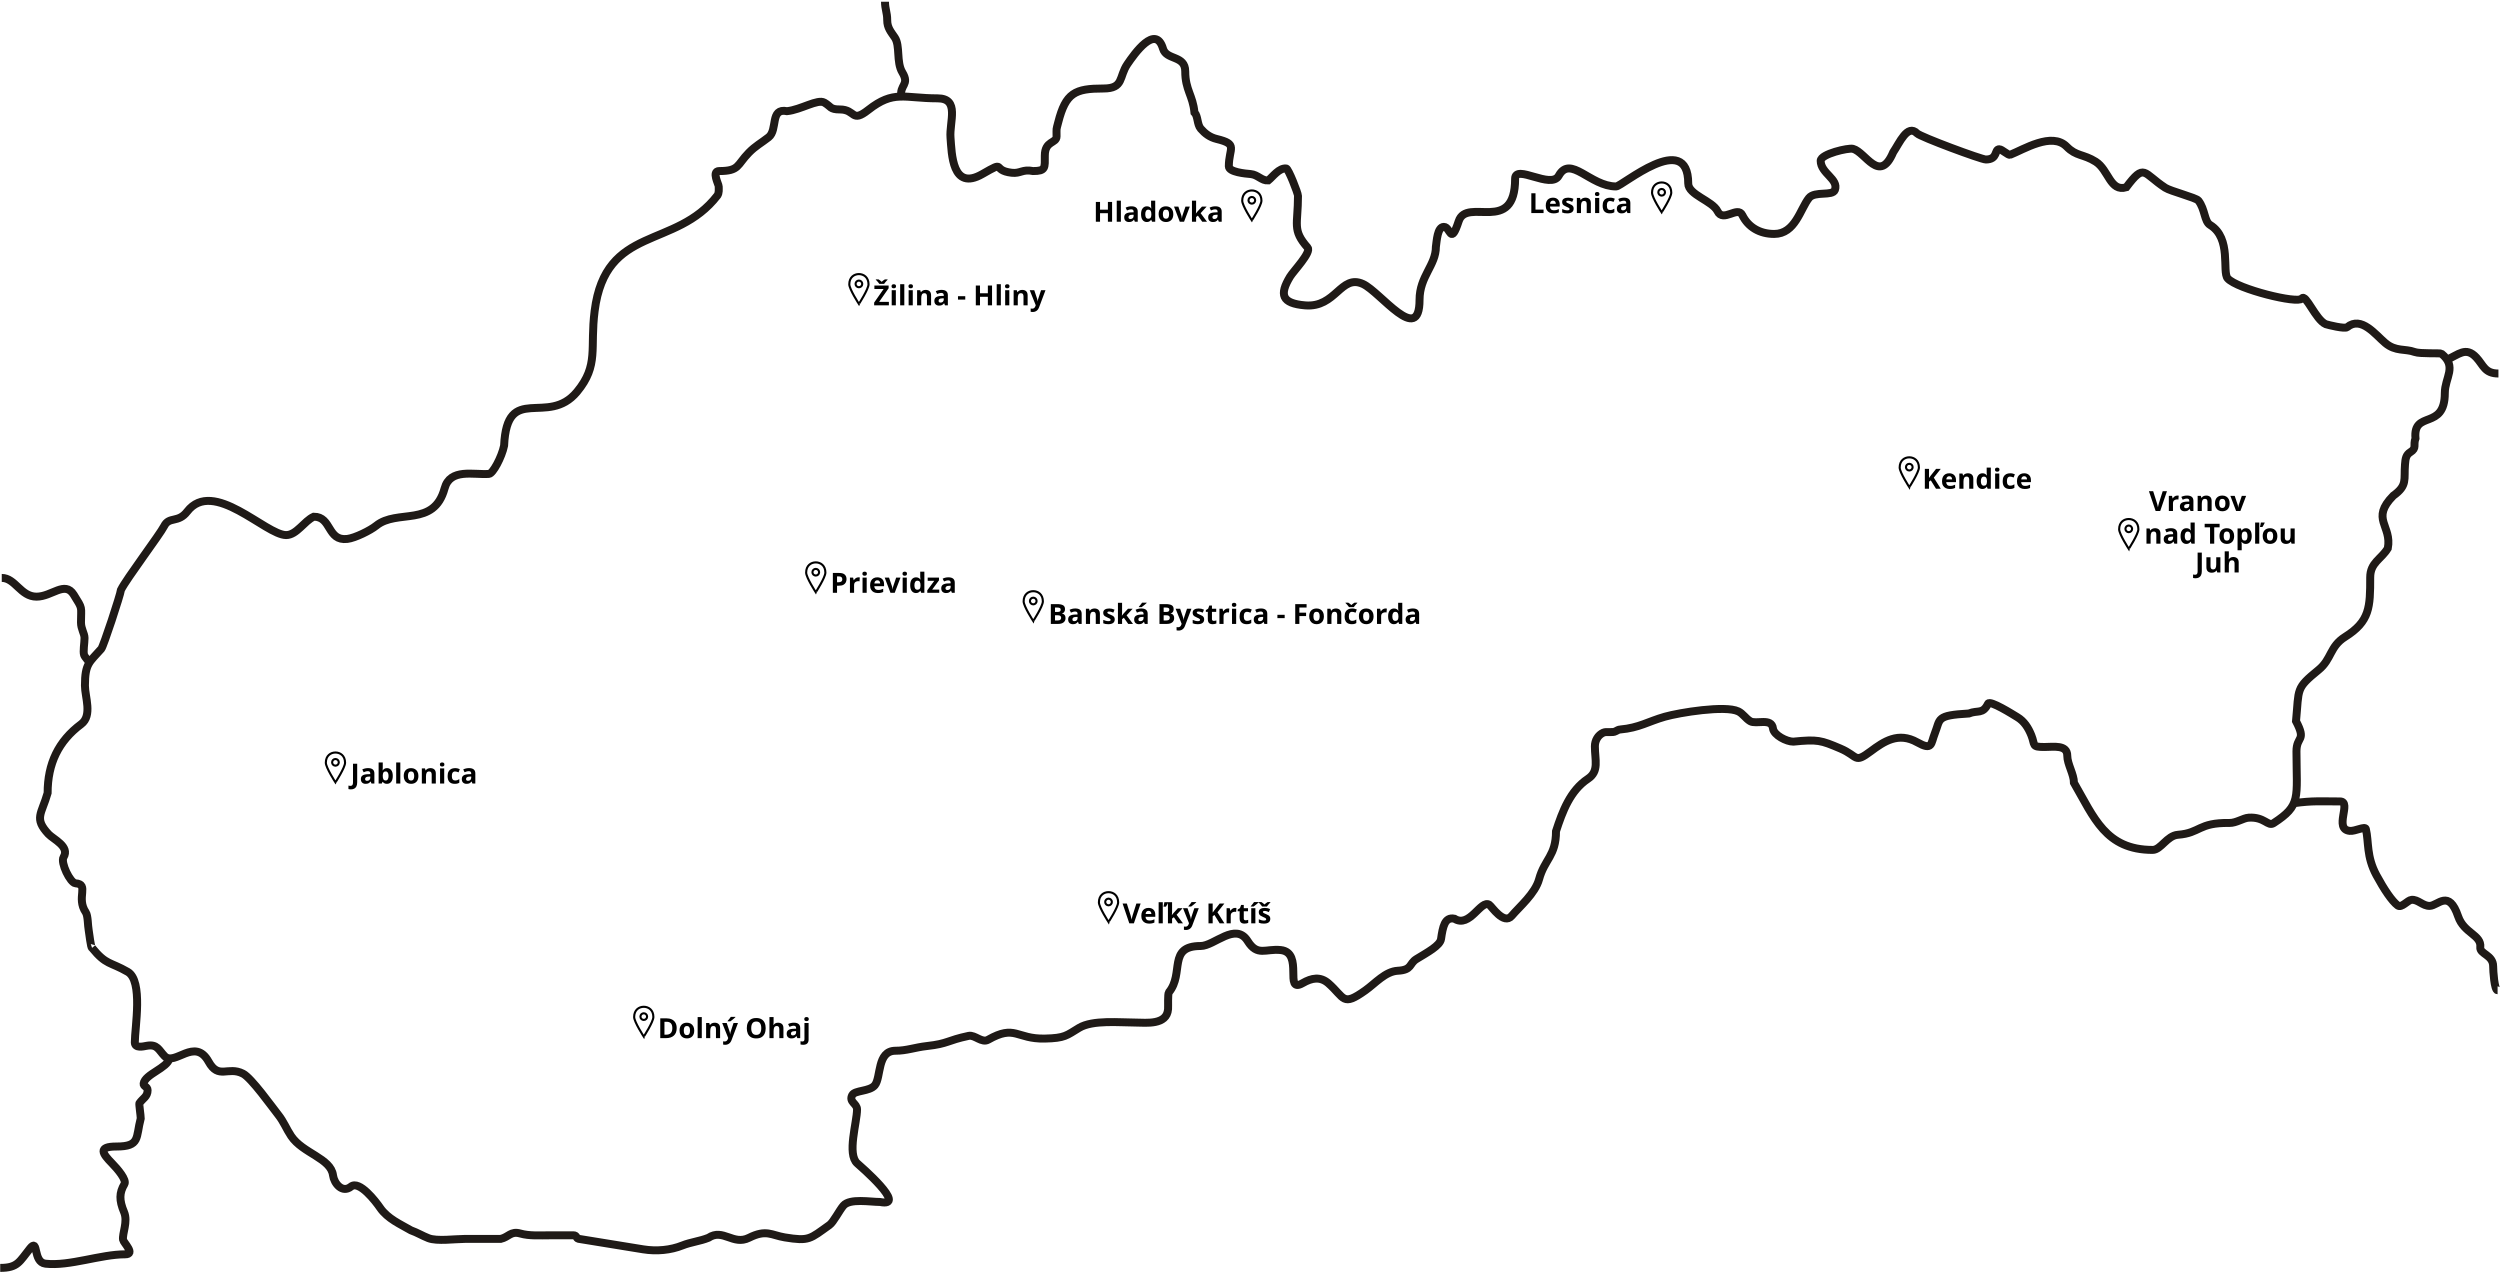
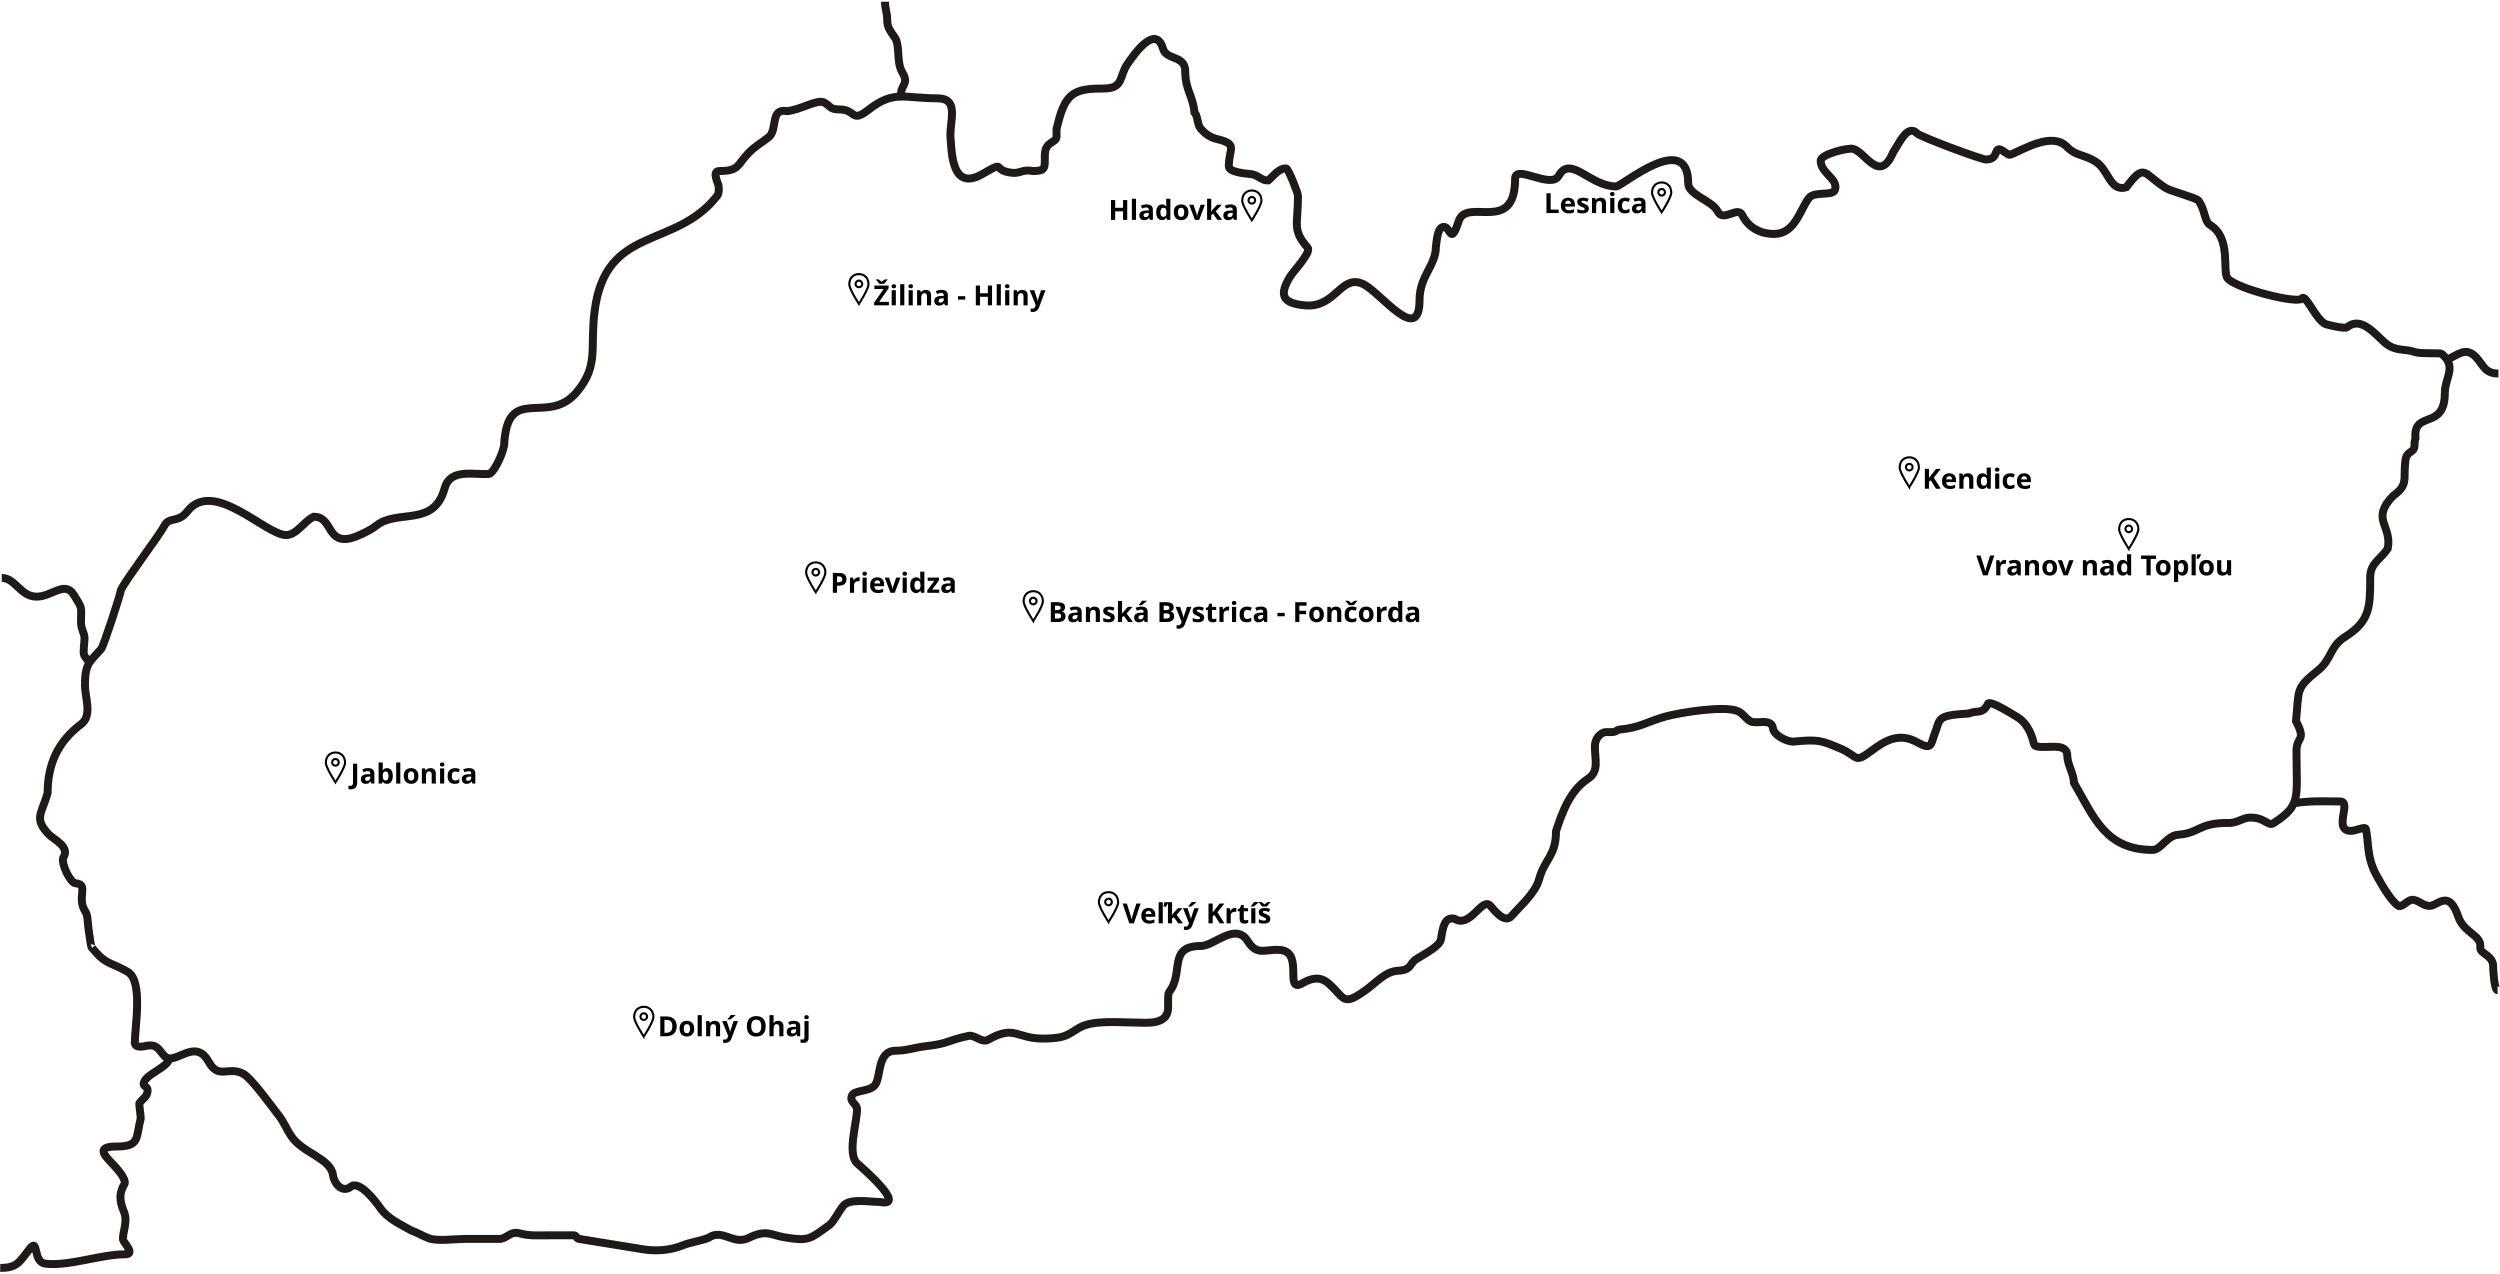
<svg xmlns="http://www.w3.org/2000/svg" xml:space="preserve" width="2642px" height="1346px" style="shape-rendering:geometricPrecision; text-rendering:geometricPrecision; image-rendering:optimizeQuality; fill-rule:evenodd; clip-rule:evenodd" viewBox="0 0 2642 1346" version="1.1" id="svg32">
  <defs id="defs12">
    <style type="text/css" id="style10">
    .str1 {stroke:#1F1A17;stroke-width:4.166}
    .str0 {stroke:#1F1A17;stroke-width:8.334}
    .fil0 {fill:none}
    .fil1 {fill:#1F1A17}
    .fnt0 {font-weight:normal;font-size:33.337;font-family:'Arial'}
   </style>
  </defs>
  <g id="layer4" style="display:inline">
    <path style="clip-rule:evenodd;fill:none;fill-rule:evenodd;stroke:#1f1a17;stroke-width:8.419;image-rendering:optimizeQuality;shape-rendering:geometricPrecision;text-rendering:geometricPrecision" id="path15" d="m 97.291,1001.703 c -1.271,0.432 -2.997,-15.829 -3.544,-18.534 -0.964,-4.763 -0.712,-15.452 -3.101,-18.986 -10.589,-15.663 4.15,-29.611 -10.871,-30.708 -5.537,-0.404 -16.067,-21.954 -12.606,-27.607 6.882,-11.239 -10.853,-18.934 -15.947,-24.411 -15.608,-16.777 -7.241,-21.051 -0.886,-43.397 0,-31.056 11.403,-54.871 35.438,-72.781 12.122,-9.034 3.987,-28.861 3.987,-40.685 0,-23.589 4.778,-24.657 17.276,-38.877 2.292,-2.606 20.128,-56.918 20.82,-62.384 5.726,-11.587 41.167,-58.537 45.626,-67.356 5.345,-10.572 14.779,-2.899 24.363,-15.37 27.459,-35.728 82.911,24.863 104.541,24.863 11.129,0 19.134,-14.891 29.236,-19.438 19.051,0 13.987,26.019 35.438,23.507 8.165,-0.956 24.346,-8.981 30.565,-14.014 22.152,-17.927 60.934,2.081 72.204,-39.329 5.902,-21.688 30.709,-14.102 46.955,-15.37 4.077,-0.318 13.379,-17.507 15.947,-29.836 3.091,-67.319 45.98,-19.3 77.077,-56.959 23.287,-28.2 13.543,-45.681 18.605,-85.439 11.667,-91.654 85.421,-64.427 129.79,-122.055 1.81,-2.892 1.329,-6.076 1.329,-9.493 0,-2.268 -7.727,-16.274 0.443,-16.274 21.541,0 18.589,-6.313 31.451,-19.438 7.011,-7.155 13.202,-10.295 20.82,-16.274 9.966,-7.824 1.141,-31.199 19.491,-27.575 14.726,-1.502 32.281,-13.16 39.424,-9.041 7.248,4.178 5.651,7.233 16.39,7.233 16.977,0 11.899,14.758 30.122,0.452 26.921,-21.132 37.785,-12.206 73.09,-12.206 23.858,0 12.371,24.838 13.732,41.589 1.342,16.524 1.52,56.957 33.666,38.425 26.372,-15.205 9.074,-3.927 31.008,-1.356 9.347,1.095 11.178,-4.062 22.591,-1.808 13.467,0 12.403,-3.469 12.403,-16.274 0,-16.033 12.403,-12.785 12.403,-20.343 0,-9.726 -0.485,-6.091 1.772,-14.918 7.972,-31.174 17.667,-35.712 47.841,-35.712 21.666,0 16.108,-12.365 25.249,-25.767 7.45,-10.925 29.82,-42.739 37.652,-16.274 3.661,12.367 23.477,6.66 23.477,23.959 0,19.678 8.027,25.255 9.745,43.397 3.866,3.946 2.679,12.601 6.645,17.178 4.486,5.18 9.666,9.109 16.833,10.849 23.183,5.631 12.846,9.504 12.846,28.932 0,6.125 17.553,7.674 23.034,8.137 7.634,0.646 11.623,7.24 18.605,6.781 4.801,-3.885 11.453,-13.454 19.048,-12.658 2.263,0.236 12.403,26.043 12.403,28.932 0,30.671 -6.414,35.808 10.188,54.699 4.275,4.863 -15.034,24.818 -18.605,30.74 -11.389,18.889 -8.955,28.181 15.947,30.288 32.61,2.761 37.645,-33.339 61.13,-22.603 18.451,8.436 59.801,65.799 59.801,16.726 0,-24.917 17.276,-36.326 17.276,-56.055 0.919,-6.105 1.502,-20.961 8.479,-21.024 7.04,-0.063 6.888,20.578 15.626,-6.03 8.465,-25.781 59.617,14.952 59.617,-44.823 0,-15.95 37.962,11.481 46.069,-3.164 12.444,-22.479 33.236,11.301 60.687,11.301 6.105,0 76.191,-60.41 76.191,-3.164 0,12.08 25.567,18.267 31.008,29.384 5.945,12.15 21.192,-6.031 26.135,4.069 6.245,12.762 18.445,19.891 33.666,19.891 22.311,0 27.476,-26.293 36.767,-37.973 6.104,-7.675 24.999,-1.615 27.464,-8.589 4.077,-11.536 -15.061,-17.457 -15.061,-30.74 0,-7.223 29.3,-13.916 34.109,-12.658 13.436,3.515 28.078,37.647 42.525,3.616 6.597,-9.674 15.067,-30.282 25.249,-19.891 3.605,3.679 67.901,27.575 72.647,27.575 12.947,0 8.863,-10.849 14.175,-10.849 2.817,0 9.575,6.639 11.517,5.877 13.985,-5.487 44.121,-24.591 59.801,-8.589 10.114,10.321 17.494,7.615 30.565,15.822 13.849,8.698 15.193,32.201 32.337,27.123 19.704,-26.143 17.578,-14.936 41.196,0.452 5.654,3.684 32.6,10.514 34.995,13.562 7.234,9.207 6.161,21.941 12.403,25.767 23.069,14.144 12.42,49.583 18.605,56.507 10.009,11.205 74.357,27.182 78.406,21.247 3.942,-5.778 14.578,22.557 25.249,27.123 2.765,0.873 20.156,5.182 22.591,3.164 14.887,-12.33 30.118,8.209 40.31,16.726 11.127,9.298 20.837,5.75 31.008,9.493 5.819,2.141 27.159,0.845 28.35,1.808 16.893,13.671 3.544,25.104 3.544,41.589 0,39.953 -33.799,17.502 -31.008,47.918 -2.653,7.229 1.612,10.115 -5.316,14.466 -4.753,2.984 -5.251,6.844 -5.759,13.11 -1.315,16.182 2.857,22.041 -12.403,33 -24.388,24.888 -1.151,31.303 -5.759,55.603 -6.95,11.528 -18.605,14.994 -18.605,30.74 0,31.649 -0.355,46.369 -26.578,62.836 -16.308,10.242 -14.078,23.519 -27.907,34.808 -24.504,20.006 -20.613,19.337 -23.92,54.247 11.374,21.767 0.424,15.247 0.471,32.074 0.142,49.754 5.072,56.684 -24.18,75.702 -6.011,3.908 -9.428,-6.842 -26.28,-5.772 -5.945,0.377 -13.045,5.69 -20.443,5.585 -33.066,-0.471 -30.479,10.664 -54.354,12.491 -11.605,0.888 -18.044,15.988 -26.709,15.988 -49.75,0 -61.978,-34.32 -83.17,-70.898 0,-8.972 -7.069,-19.799 -7.069,-28.629 0,-11.914 -14.525,-9.242 -24.078,-9.242 -13.966,0 -9.651,-1.785 -13.916,-12.398 -3.276,-8.153 -7.69,-14.881 -14.8,-19.161 -4.75,-2.858 -28.961,-18.211 -30.925,-14.202 -5.627,11.488 -10.603,6.53 -20.322,10.37 -35.099,2.054 -29.745,5.455 -36.006,21.19 -4.255,10.697 -2.21,18.444 -18.555,9.242 -19.996,-11.257 -35.313,-0.761 -49.038,9.468 -17.961,13.384 -12.872,5.305 -32.251,-2.93 -20.625,-8.765 -23.863,-9.761 -49.701,-7.214 -6.929,0 -20.508,-6.771 -21.427,-13.976 -1.485,-11.65 -17.856,-3.895 -24.078,-7.664 -4.889,-2.961 -7.699,-8.027 -12.591,-10.37 -13.841,-6.63 -62.397,1.344 -77.534,5.636 -17.757,5.033 -27.203,11.774 -47.271,13.525 -1.514,0 -3.554,1.179 -4.639,1.803 -3.577,2.064 -9.684,-0.054 -13.254,1.578 -5.496,2.515 -8.836,8.218 -8.836,14.427 0,14.467 4.693,26.319 -7.29,34.265 -18.85,12.497 -26.96,34.523 -33.797,55.455 0,26.161 -12.117,29.498 -17.892,50.721 -4.114,15.116 -20.725,29.008 -28.989,38.768 -8.266,9.763 -20.993,-9.955 -23.584,-11.717 -8.896,-6.05 -20.569,24.992 -36.889,14.653 -10.308,-2.173 -12.299,8.79 -14.137,21.415 -1.034,7.099 -14.398,14.113 -25.937,21.194 -8.1,4.97 -4.349,11.573 -19.788,12.395 -13.089,0.697 -23.703,13.253 -34.239,20.739 -24.676,17.533 -21.37,8.064 -39.319,-7.664 -8.434,-7.105 -17.225,-5.608 -26.949,0 -20.373,11.748 1.664,-32.32 -23.194,-34.941 -16.031,-1.689 -24.577,7.023 -34.901,-9.468 -12.845,-20.516 -35.324,5.185 -49.701,5.185 -35.342,0 -17.074,29.014 -33.576,48.917 -1.301,1.925 -0.648,14.682 -0.884,17.809 -1.288,17.136 -23.549,14.261 -33.576,14.202 -17.462,0 -46.014,-3.119 -60.525,5.636 -13.291,8.018 -14.806,10.82 -36.227,11.271 -30.251,0.636 -30.978,-15.139 -59.817,1.213 -6.693,3.794 -13.868,-5.337 -20.465,-4.109 -23.467,4.979 -21.319,8.21 -44.302,10.787 -12.58,1.41 -21.416,4.959 -33.134,4.959 -19.739,0 -15.02,28.222 -21.869,36.519 -5.5,6.665 -21.137,5.11 -23.857,10.37 -3.811,7.374 5.08,8.835 5.08,15.104 0,13.609 -10.794,47.296 0.221,57.032 2.575,2.277 54.144,46.742 24.078,40.802 -10.28,0 -31.835,-4.003 -38.657,3.832 -4.352,4.998 -10.494,17.454 -14.8,20.514 -20.745,14.739 -21.148,17.358 -47.271,13.075 -14.047,-2.304 -19.342,-8.789 -37.773,0.451 -16.722,8.382 -27.455,-10.295 -42.853,0 -9.047,3.636 -18.628,4.506 -27.612,8.115 -12.211,4.906 -27.123,6.364 -41.307,4.058 l -68.416,-11.127 c -2.54,-0.64 -1.754,-3.7 -5.163,-3.7 h -7.8 -17.028 c -10.702,0 -21.854,0.843 -31.529,-1.906 -10.088,-2.865 -12.172,3.766 -20.653,5.718 h -37.901 c -10.381,0 -29.477,2.747 -38.45,-0.785 -6.747,-2.657 -11.717,-5.83 -18.475,-8.264 -10.879,-6.349 -24.708,-12.177 -32.692,-23.895 -4.455,-6.539 -21.956,-29.35 -30.704,-22.317 -9.258,7.44 -17.937,-3.612 -18.997,-11.947 -2.302,-18.108 -31.958,-23.183 -44.231,-41.459 -5.008,-7.458 -7.703,-15.022 -13.732,-22.603 -6.511,-8.185 -28.244,-38.827 -37.209,-43.397 -15.967,-8.137 -25.659,6.599 -36.324,-12.658 -14.614,-26.387 -35.666,5.192 -46.512,-5.877 -6.264,-6.393 -7.509,-12.99 -19.048,-10.849 -3.365,0.625 -12.403,2.893 -12.403,-3.616 0,-15.72 9.017,-65.05 -7.53,-74.589 -18.874,-10.882 -22.561,-6.834 -37.652,-25.315 m 81.845,116.796 c -2.181,10.227 -26.05,16.731 -27.36,26.662 -0.396,2.997 4.21,3.083 4.21,6.922 0,7.03 -4.999,8.472 -8.654,13.844 -0.51,0.749 1.403,13.186 1.403,15.992 -5.357,20.31 -0.339,29.72 -25.703,29.72 -20.068,0 -14.692,7.509 -4.692,17.715 6.005,6.129 15.771,17.573 13.121,22.019 -5.436,9.121 -5.638,17.054 -0.353,29.574 4.3,10.184 -2.088,22.619 -1.044,29.286 0.468,2.991 13.44,15.314 2.345,15.314 -26.296,0 -58.909,12.768 -84.373,9.912 -13.577,-1.524 -7.131,-27.48 -16.139,-16.309 -11.444,14.195 -13.015,20.755 -31.681,20.755 M 94.242,700.727 c 0.417,-1.495 -4.517,-5.938 -5.381,-8.593 -1.204,-3.696 0.468,-12.548 0.468,-17.901 0,-4.858 -3.742,-9.426 -3.742,-16.469 0,-17.435 2.234,-13.464 -7.718,-29.358 -9.358,-14.943 -23.038,2.148 -39.293,2.148 -16.8,0 -22.47,-19.811 -36.72,-19.811 M 952.555,102.057 c -2.13,-12.583 9.112,-12.142 0.999,-25.596 -6.551,-10.867 -2.037,-28.141 -7.972,-36.85 -4.033,-5.919 -7.972,-10.3 -7.972,-18.186 0,-8.424 -2.344,-11.664 -2.344,-19.622 M 2585.966,380.011 c 12.094,-4.926 19.802,-14.249 30.988,-2.225 7.645,8.217 8.828,16.947 23.389,16.947 m -216.218,454.117 c 19.377,-2.826 29.77,-1.881 48.848,-1.881 12.822,0 -7.275,29.428 10.317,31.107 5.686,0.542 16.148,-5.299 16.943,-1.97 3.299,13.811 0.385,28.87 11.195,48.87 7.904,14.624 16.232,27.208 22.511,31.939 3.968,2.988 10.453,-5.573 14.538,-5.963 6.874,-0.658 11.849,6.563 19.2,6.401 8.907,-0.195 20.127,-18.191 30.128,11.159 6.09,17.876 24.764,19.396 23.359,32.558 -0.767,7.185 13.6,8.024 13.6,20.1 0,4.746 1.295,25.365 4.69,25.365" class="fil0 str0" />
  </g>
  <g transform="translate(1018.548,-16.04641)" id="g4627">
    <text id="text4607" y="991.822" x="167.805" style="font-style:normal;font-variant:normal;font-weight:normal;font-stretch:normal;font-size:40px;line-height:125%;font-family:Wingdings;-inkscape-font-specification:Wingdings;letter-spacing:0px;word-spacing:-1.23px;fill:#000000;fill-opacity:1;stroke:none;stroke-width:1px;stroke-linecap:butt;stroke-linejoin:miter;stroke-opacity:1" xml:space="preserve">
      <tspan style="font-style:normal;font-variant:normal;font-weight:bold;font-stretch:normal;font-size:29.333px;font-family:sans-serif;-inkscape-font-specification:'sans-serif Bold'" y="991.822" x="167.805" id="tspan4605">Veľký Krtíš</tspan>
    </text>
    <text xml:space="preserve" style="font-style:normal;font-variant:normal;font-weight:normal;font-stretch:normal;font-size:40px;line-height:125%;font-family:Wingdings;-inkscape-font-specification:Wingdings;letter-spacing:0px;word-spacing:-1.23px;fill:#000000;fill-opacity:1;stroke:none;stroke-width:1px;stroke-linecap:butt;stroke-linejoin:miter;stroke-opacity:1" x="1781.416" y="213.89" id="text4611">
      <tspan id="tspan4609" x="1781.416" y="250.486" style="font-style:normal;font-variant:normal;font-weight:bold;font-stretch:normal;font-size:29.333px;font-family:sans-serif;-inkscape-font-specification:'sans-serif Bold'" />
    </text>
    <text xml:space="preserve" style="font-style:normal;font-variant:normal;font-weight:normal;font-stretch:normal;font-size:40px;line-height:125%;font-family:Wingdings;-inkscape-font-specification:Wingdings;letter-spacing:0px;word-spacing:-1.23px;fill:#000000;fill-opacity:1;stroke:none;stroke-width:1px;stroke-linecap:butt;stroke-linejoin:miter;stroke-opacity:1" x="-141.027" y="642.488" id="text5266">
      <tspan id="tspan5264" x="-141.027" y="642.488" style="font-style:normal;font-variant:normal;font-weight:bold;font-stretch:normal;font-size:29.333px;font-family:sans-serif;-inkscape-font-specification:'sans-serif Bold'">Prievidza</tspan>
    </text>
-     <text xml:space="preserve" style="font-style:normal;font-variant:normal;font-weight:normal;font-stretch:normal;font-size:40px;line-height:125%;font-family:Wingdings;-inkscape-font-specification:Wingdings;letter-spacing:0px;word-spacing:-1.23px;fill:#000000;fill-opacity:1;stroke:none;stroke-width:1px;stroke-linecap:butt;stroke-linejoin:miter;stroke-opacity:1" x="-323.422" y="1113.155" id="text5276">
-       <tspan id="tspan5274" x="-323.422" y="1113.155" style="font-style:normal;font-variant:normal;font-weight:bold;font-stretch:normal;font-size:29.333px;font-family:sans-serif;-inkscape-font-specification:'sans-serif Bold'">Dolný Ohaj</tspan>
+     <text xml:space="preserve" style="font-style:normal;font-variant:normal;font-weight:normal;font-stretch:normal;font-size:40px;line-height:125%;font-family:Wingdings;-inkscape-font-specification:Wingdings;letter-spacing:0px;word-spacing:-1.23px;fill:#000000;fill-opacity:1;stroke:none;stroke-width:1px;stroke-linecap:butt;stroke-linejoin:miter;stroke-opacity:1" x="-323.422" y="1111.155" id="text5276">
+       <tspan id="tspan5274" x="-323.422" y="1111.155" style="font-style:normal;font-variant:normal;font-weight:bold;font-stretch:normal;font-size:29.333px;font-family:sans-serif;-inkscape-font-specification:'sans-serif Bold'">Dolný Ohaj</tspan>
    </text>
    <text id="text5286" y="844.11" x="-648.132" style="font-style:normal;font-variant:normal;font-weight:normal;font-stretch:normal;font-size:40px;line-height:125%;font-family:Wingdings;-inkscape-font-specification:Wingdings;letter-spacing:0px;word-spacing:-1.23px;fill:#000000;fill-opacity:1;stroke:none;stroke-width:1px;stroke-linecap:butt;stroke-linejoin:miter;stroke-opacity:1" xml:space="preserve">
      <tspan style="font-style:normal;font-variant:normal;font-weight:bold;font-stretch:normal;font-size:29.333px;font-family:sans-serif;-inkscape-font-specification:'sans-serif Bold'" y="844.11" x="-648.132" id="tspan5284">Jablonica</tspan>
    </text>
    <text xml:space="preserve" style="font-style:normal;font-variant:normal;font-weight:normal;font-stretch:normal;font-size:40px;line-height:125%;font-family:Wingdings;-inkscape-font-specification:Wingdings;letter-spacing:0px;word-spacing:-1.23px;fill:#000000;fill-opacity:1;stroke:none;stroke-width:1px;stroke-linecap:butt;stroke-linejoin:miter;stroke-opacity:1" x="-95.461" y="338.72" id="text5296">
      <tspan id="tspan5294" x="-95.461" y="338.72" style="font-style:normal;font-variant:normal;font-weight:bold;font-stretch:normal;font-size:29.333px;font-family:sans-serif;-inkscape-font-specification:'sans-serif Bold'">Žilina - Hliny</tspan>
    </text>
-     <text id="text5306" y="675.397" x="89.331" style="font-style:normal;font-variant:normal;font-weight:normal;font-stretch:normal;font-size:40px;line-height:125%;font-family:Wingdings;-inkscape-font-specification:Wingdings;letter-spacing:0px;word-spacing:-1.23px;fill:#000000;fill-opacity:1;stroke:none;stroke-width:1px;stroke-linecap:butt;stroke-linejoin:miter;stroke-opacity:1" xml:space="preserve">
-       <tspan style="font-style:normal;font-variant:normal;font-weight:bold;font-stretch:normal;font-size:29.333px;font-family:sans-serif;-inkscape-font-specification:'sans-serif Bold'" y="675.397" x="89.331" id="tspan5304">Banská Bystrica - Fončorda</tspan>
+     <text id="text5306" y="673.397" x="89.331" style="font-style:normal;font-variant:normal;font-weight:normal;font-stretch:normal;font-size:40px;line-height:125%;font-family:Wingdings;-inkscape-font-specification:Wingdings;letter-spacing:0px;word-spacing:-1.23px;fill:#000000;fill-opacity:1;stroke:none;stroke-width:1px;stroke-linecap:butt;stroke-linejoin:miter;stroke-opacity:1" xml:space="preserve">
+       <tspan style="font-style:normal;font-variant:normal;font-weight:bold;font-stretch:normal;font-size:29.333px;font-family:sans-serif;-inkscape-font-specification:'sans-serif Bold'" y="673.397" x="89.331" id="tspan5304">Banská Bystrica - Fončorda</tspan>
    </text>
-     <text xml:space="preserve" style="font-style:normal;font-variant:normal;font-weight:normal;font-stretch:normal;font-size:40px;line-height:125%;font-family:Wingdings;-inkscape-font-specification:Wingdings;letter-spacing:0px;word-spacing:-1.23px;fill:#000000;fill-opacity:1;stroke:none;stroke-width:1px;stroke-linecap:butt;stroke-linejoin:miter;stroke-opacity:1" x="136.906" y="250.387" id="text5316">
-       <tspan id="tspan5314" x="136.906" y="250.387" style="font-style:normal;font-variant:normal;font-weight:bold;font-stretch:normal;font-size:29.333px;font-family:sans-serif;-inkscape-font-specification:'sans-serif Bold'">Hladovka</tspan>
+     <text xml:space="preserve" style="font-style:normal;font-variant:normal;font-weight:normal;font-stretch:normal;font-size:40px;line-height:125%;font-family:Wingdings;-inkscape-font-specification:Wingdings;letter-spacing:0px;word-spacing:-1.23px;fill:#000000;fill-opacity:1;stroke:none;stroke-width:1px;stroke-linecap:butt;stroke-linejoin:miter;stroke-opacity:1" x="152.906" y="248.387" id="text5316">
+       <tspan id="tspan5314" x="152.906" y="248.387" style="font-style:normal;font-variant:normal;font-weight:bold;font-stretch:normal;font-size:29.333px;font-family:sans-serif;-inkscape-font-specification:'sans-serif Bold'">Hladovka</tspan>
    </text>
    <text id="text5326" y="532.515" x="1012.986" style="font-style:normal;font-variant:normal;font-weight:normal;font-stretch:normal;font-size:40px;line-height:125%;font-family:Wingdings;-inkscape-font-specification:Wingdings;letter-spacing:0px;word-spacing:-1.23px;fill:#000000;fill-opacity:1;stroke:none;stroke-width:1px;stroke-linecap:butt;stroke-linejoin:miter;stroke-opacity:1" xml:space="preserve">
      <tspan style="font-style:normal;font-variant:normal;font-weight:bold;font-stretch:normal;font-size:29.333px;font-family:sans-serif;-inkscape-font-specification:'sans-serif Bold'" y="532.515" x="1012.986" id="tspan5324">Kendice</tspan>
    </text>
-     <text xml:space="preserve" style="font-style:normal;font-variant:normal;font-weight:normal;font-stretch:normal;font-size:40px;line-height:125%;font-family:Wingdings;-inkscape-font-specification:Wingdings;text-align:center;letter-spacing:0px;word-spacing:-1.23px;text-anchor:middle;fill:#000000;fill-opacity:1;stroke:none;stroke-width:1px;stroke-linecap:butt;stroke-linejoin:miter;stroke-opacity:1" x="1329.805" y="556.061" id="text5336">
-       <tspan x="1329.805" y="556.061" style="font-style:normal;font-variant:normal;font-weight:bold;font-stretch:normal;font-size:29.333px;font-family:sans-serif;-inkscape-font-specification:'sans-serif Bold';text-align:center;text-anchor:middle" id="tspan4549">Vranov</tspan>
+     <text xml:space="preserve" style="font-style:normal;font-variant:normal;font-weight:normal;font-stretch:normal;font-size:40px;line-height:125%;font-family:Wingdings;-inkscape-font-specification:Wingdings;text-align:center;letter-spacing:0px;word-spacing:-1.23px;text-anchor:middle;fill:#000000;fill-opacity:1;stroke:none;stroke-width:1px;stroke-linecap:butt;stroke-linejoin:miter;stroke-opacity:1" x="1231.805" y="624.061" id="text5336">
+       <tspan x="1231.805" y="624.061" style="font-style:normal;font-variant:normal;font-weight:bold;font-stretch:normal;font-size:29.333px;font-family:sans-serif;-inkscape-font-specification:'sans-serif Bold';text-align:center;text-anchor:middle" id="tspan4549">Vranov nad Topľou</tspan>
    </text>
-     <text id="text5346" y="241.248" x="597.11" style="font-style:normal;font-variant:normal;font-weight:normal;font-stretch:normal;font-size:40px;line-height:125%;font-family:Wingdings;-inkscape-font-specification:Wingdings;letter-spacing:0px;word-spacing:-1.23px;fill:#000000;fill-opacity:1;stroke:none;stroke-width:1px;stroke-linecap:butt;stroke-linejoin:miter;stroke-opacity:1" xml:space="preserve">
-       <tspan style="font-style:normal;font-variant:normal;font-weight:bold;font-stretch:normal;font-size:29.333px;font-family:sans-serif;-inkscape-font-specification:'sans-serif Bold'" y="241.248" x="597.11" id="tspan5344">Lesnica</tspan>
-     </text>
-     <text xml:space="preserve" style="font-style:normal;font-variant:normal;font-weight:normal;font-stretch:normal;font-size:48px;line-height:125%;font-family:Wingdings;-inkscape-font-specification:Wingdings;letter-spacing:0px;word-spacing:-1.23px;fill:#000000;fill-opacity:1;stroke:none;stroke-width:1px;stroke-linecap:butt;stroke-linejoin:miter;stroke-opacity:1" x="1247.558" y="590.568" id="text4557">
-       <tspan id="tspan4555" x="1247.558" y="590.568" style="font-style:normal;font-variant:normal;font-weight:bold;font-stretch:normal;font-size:29.333px;font-family:sans-serif;-inkscape-font-specification:'sans-serif Bold'">nad Topľou</tspan>
-     </text>
-     <text xml:space="preserve" style="font-style:normal;font-variant:normal;font-weight:normal;font-stretch:normal;font-size:48px;line-height:125%;font-family:Wingdings;-inkscape-font-specification:Wingdings;letter-spacing:0px;word-spacing:-1.23px;fill:#000000;fill-opacity:1;stroke:none;stroke-width:1px;stroke-linecap:butt;stroke-linejoin:miter;stroke-opacity:1" x="1301.257" y="620.998" id="text4561">
-       <tspan id="tspan4559" x="1301.257" y="620.998" style="font-style:normal;font-variant:normal;font-weight:bold;font-stretch:normal;font-size:29.333px;font-family:sans-serif;-inkscape-font-specification:'sans-serif Bold'">Juh</tspan>
+     <text id="text5346" y="241.248" x="613.11" style="font-style:normal;font-variant:normal;font-weight:normal;font-stretch:normal;font-size:40px;line-height:125%;font-family:Wingdings;-inkscape-font-specification:Wingdings;letter-spacing:0px;word-spacing:-1.23px;fill:#000000;fill-opacity:1;stroke:none;stroke-width:1px;stroke-linecap:butt;stroke-linejoin:miter;stroke-opacity:1" xml:space="preserve">
+       <tspan style="font-style:normal;font-variant:normal;font-weight:bold;font-stretch:normal;font-size:29.333px;font-family:sans-serif;-inkscape-font-specification:'sans-serif Bold'" y="241.248" x="613.11" id="tspan5344">Lesnica</tspan>
    </text>
    <g id="g4552-2-5-2-5" transform="matrix(0.05790356,0,0,0.05790356,-671.7698,810.8524)" style="clip-rule:evenodd;fill:none;fill-rule:evenodd;stroke:#000000;stroke-width:38.38;stroke-miterlimit:4;stroke-dasharray:none;stroke-opacity:1;image-rendering:optimizeQuality;shape-rendering:geometricPrecision;text-rendering:geometricPrecision">
      <path id="path4550-2-21-0-6" d="m 133.383,551.7 c 0,0.1 0.2,0.3 0.2,0.3 0,0 175.2,-269 175.2,-357.4 0,-130.1 -88.8,-186.7 -175.4,-186.9 -86.6,0.2 -175.4,56.8 -175.4,186.9 0,88.4 175.3,357.4 175.3,357.4 0,0 0.1,-0.3 0.1,-0.3 z M 72.683,187.2 c 0,-33.6 27.2,-60.8 60.8,-60.8 33.6,0 60.8,27.2 60.8,60.8 0,33.6 -27.3,60.8 -60.9,60.8 -33.5,0 -60.7,-27.2 -60.7,-60.8 z" style="fill:none;stroke-width:38.38;stroke-miterlimit:4;stroke-dasharray:none" />
    </g>
    <g id="g4552-2-5-2-5-8" transform="matrix(0.05790356,0,0,0.05790356,-345.9433,1079.566)" style="clip-rule:evenodd;fill:none;fill-rule:evenodd;stroke:#000000;stroke-width:38.38;stroke-miterlimit:4;stroke-dasharray:none;stroke-opacity:1;image-rendering:optimizeQuality;shape-rendering:geometricPrecision;text-rendering:geometricPrecision">
      <path id="path4550-2-21-0-6-0" d="m 133.383,551.7 c 0,0.1 0.2,0.3 0.2,0.3 0,0 175.2,-269 175.2,-357.4 0,-130.1 -88.8,-186.7 -175.4,-186.9 -86.6,0.2 -175.4,56.8 -175.4,186.9 0,88.4 175.3,357.4 175.3,357.4 0,0 0.1,-0.3 0.1,-0.3 z M 72.683,187.2 c 0,-33.6 27.2,-60.8 60.8,-60.8 33.6,0 60.8,27.2 60.8,60.8 0,33.6 -27.3,60.8 -60.9,60.8 -33.5,0 -60.7,-27.2 -60.7,-60.8 z" style="fill:none;stroke-width:38.38;stroke-miterlimit:4;stroke-dasharray:none" />
    </g>
    <g id="g4552-2-5-2-5-7" transform="matrix(0.05790356,0,0,0.05790356,145.2215,958.4281)" style="clip-rule:evenodd;fill:none;fill-rule:evenodd;stroke:#000000;stroke-width:38.38;stroke-miterlimit:4;stroke-dasharray:none;stroke-opacity:1;image-rendering:optimizeQuality;shape-rendering:geometricPrecision;text-rendering:geometricPrecision">
      <path id="path4550-2-21-0-6-5" d="m 133.383,551.7 c 0,0.1 0.2,0.3 0.2,0.3 0,0 175.2,-269 175.2,-357.4 0,-130.1 -88.8,-186.7 -175.4,-186.9 -86.6,0.2 -175.4,56.8 -175.4,186.9 0,88.4 175.3,357.4 175.3,357.4 0,0 0.1,-0.3 0.1,-0.3 z M 72.683,187.2 c 0,-33.6 27.2,-60.8 60.8,-60.8 33.6,0 60.8,27.2 60.8,60.8 0,33.6 -27.3,60.8 -60.9,60.8 -33.5,0 -60.7,-27.2 -60.7,-60.8 z" style="fill:none;stroke-width:38.38;stroke-miterlimit:4;stroke-dasharray:none" />
    </g>
    <g id="g4552-2-5-2-5-0" transform="matrix(0.05790356,0,0,0.05790356,-164.1674,609.9264)" style="clip-rule:evenodd;fill:none;fill-rule:evenodd;stroke:#000000;stroke-width:38.38;stroke-miterlimit:4;stroke-dasharray:none;stroke-opacity:1;image-rendering:optimizeQuality;shape-rendering:geometricPrecision;text-rendering:geometricPrecision">
      <path id="path4550-2-21-0-6-4" d="m 133.383,551.7 c 0,0.1 0.2,0.3 0.2,0.3 0,0 175.2,-269 175.2,-357.4 0,-130.1 -88.8,-186.7 -175.4,-186.9 -86.6,0.2 -175.4,56.8 -175.4,186.9 0,88.4 175.3,357.4 175.3,357.4 0,0 0.1,-0.3 0.1,-0.3 z M 72.683,187.2 c 0,-33.6 27.2,-60.8 60.8,-60.8 33.6,0 60.8,27.2 60.8,60.8 0,33.6 -27.3,60.8 -60.9,60.8 -33.5,0 -60.7,-27.2 -60.7,-60.8 z" style="fill:none;stroke-width:38.38;stroke-miterlimit:4;stroke-dasharray:none" />
    </g>
    <g id="g4552-2-5-2-5-5" transform="matrix(0.05790356,0,0,0.05790356,65.67115,640.364)" style="clip-rule:evenodd;fill:none;fill-rule:evenodd;stroke:#000000;stroke-width:38.38;stroke-miterlimit:4;stroke-dasharray:none;stroke-opacity:1;image-rendering:optimizeQuality;shape-rendering:geometricPrecision;text-rendering:geometricPrecision">
      <path id="path4550-2-21-0-6-3" d="m 133.383,551.7 c 0,0.1 0.2,0.3 0.2,0.3 0,0 175.2,-269 175.2,-357.4 0,-130.1 -88.8,-186.7 -175.4,-186.9 -86.6,0.2 -175.4,56.8 -175.4,186.9 0,88.4 175.3,357.4 175.3,357.4 0,0 0.1,-0.3 0.1,-0.3 z M 72.683,187.2 c 0,-33.6 27.2,-60.8 60.8,-60.8 33.6,0 60.8,27.2 60.8,60.8 0,33.6 -27.3,60.8 -60.9,60.8 -33.5,0 -60.7,-27.2 -60.7,-60.8 z" style="fill:none;stroke-width:38.38;stroke-miterlimit:4;stroke-dasharray:none" />
    </g>
    <g id="g4552-2-5-2-5-82" transform="matrix(0.05790356,0,0,0.05790356,-118.5797,305.25)" style="clip-rule:evenodd;fill:none;fill-rule:evenodd;stroke:#000000;stroke-width:38.38;stroke-miterlimit:4;stroke-dasharray:none;stroke-opacity:1;image-rendering:optimizeQuality;shape-rendering:geometricPrecision;text-rendering:geometricPrecision">
      <path id="path4550-2-21-0-6-7" d="m 133.383,551.7 c 0,0.1 0.2,0.3 0.2,0.3 0,0 175.2,-269 175.2,-357.4 0,-130.1 -88.8,-186.7 -175.4,-186.9 -86.6,0.2 -175.4,56.8 -175.4,186.9 0,88.4 175.3,357.4 175.3,357.4 0,0 0.1,-0.3 0.1,-0.3 z M 72.683,187.2 c 0,-33.6 27.2,-60.8 60.8,-60.8 33.6,0 60.8,27.2 60.8,60.8 0,33.6 -27.3,60.8 -60.9,60.8 -33.5,0 -60.7,-27.2 -60.7,-60.8 z" style="fill:none;stroke-width:38.38;stroke-miterlimit:4;stroke-dasharray:none" />
    </g>
    <g id="g4552-2-5-2-5-85" transform="matrix(0.05790356,0,0,0.05790356,296.6598,216.8871)" style="clip-rule:evenodd;fill:none;fill-rule:evenodd;stroke:#000000;stroke-width:38.38;stroke-miterlimit:4;stroke-dasharray:none;stroke-opacity:1;image-rendering:optimizeQuality;shape-rendering:geometricPrecision;text-rendering:geometricPrecision">
      <path id="path4550-2-21-0-6-6" d="m 133.383,551.7 c 0,0.1 0.2,0.3 0.2,0.3 0,0 175.2,-269 175.2,-357.4 0,-130.1 -88.8,-186.7 -175.4,-186.9 -86.6,0.2 -175.4,56.8 -175.4,186.9 0,88.4 175.3,357.4 175.3,357.4 0,0 0.1,-0.3 0.1,-0.3 z M 72.683,187.2 c 0,-33.6 27.2,-60.8 60.8,-60.8 33.6,0 60.8,27.2 60.8,60.8 0,33.6 -27.3,60.8 -60.9,60.8 -33.5,0 -60.7,-27.2 -60.7,-60.8 z" style="fill:none;stroke-width:38.38;stroke-miterlimit:4;stroke-dasharray:none" />
    </g>
    <g id="g4552-2-5-2-5-4" transform="matrix(0.05790356,0,0,0.05790356,729.7619,208.4121)" style="clip-rule:evenodd;fill:none;fill-rule:evenodd;stroke:#000000;stroke-width:38.38;stroke-miterlimit:4;stroke-dasharray:none;stroke-opacity:1;image-rendering:optimizeQuality;shape-rendering:geometricPrecision;text-rendering:geometricPrecision">
      <path id="path4550-2-21-0-6-1" d="m 133.383,551.7 c 0,0.1 0.2,0.3 0.2,0.3 0,0 175.2,-269 175.2,-357.4 0,-130.1 -88.8,-186.7 -175.4,-186.9 -86.6,0.2 -175.4,56.8 -175.4,186.9 0,88.4 175.3,357.4 175.3,357.4 0,0 0.1,-0.3 0.1,-0.3 z M 72.683,187.2 c 0,-33.6 27.2,-60.8 60.8,-60.8 33.6,0 60.8,27.2 60.8,60.8 0,33.6 -27.3,60.8 -60.9,60.8 -33.5,0 -60.7,-27.2 -60.7,-60.8 z" style="fill:none;stroke-width:38.38;stroke-miterlimit:4;stroke-dasharray:none" />
    </g>
    <g id="g4552-2-5-2-5-86" transform="matrix(0.05790356,0,0,0.05790356,991.463,498.8884)" style="clip-rule:evenodd;fill:none;fill-rule:evenodd;stroke:#000000;stroke-width:38.38;stroke-miterlimit:4;stroke-dasharray:none;stroke-opacity:1;image-rendering:optimizeQuality;shape-rendering:geometricPrecision;text-rendering:geometricPrecision">
      <path id="path4550-2-21-0-6-49" d="m 133.383,551.7 c 0,0.1 0.2,0.3 0.2,0.3 0,0 175.2,-269 175.2,-357.4 0,-130.1 -88.8,-186.7 -175.4,-186.9 -86.6,0.2 -175.4,56.8 -175.4,186.9 0,88.4 175.3,357.4 175.3,357.4 0,0 0.1,-0.3 0.1,-0.3 z M 72.683,187.2 c 0,-33.6 27.2,-60.8 60.8,-60.8 33.6,0 60.8,27.2 60.8,60.8 0,33.6 -27.3,60.8 -60.9,60.8 -33.5,0 -60.7,-27.2 -60.7,-60.8 z" style="fill:none;stroke-width:38.38;stroke-miterlimit:4;stroke-dasharray:none" />
    </g>
    <g id="g4552-2-5-2-5-76" transform="matrix(0.05790356,0,0,0.05790356,1223.402,564.1012)" style="clip-rule:evenodd;fill:none;fill-rule:evenodd;stroke:#000000;stroke-width:38.38;stroke-miterlimit:4;stroke-dasharray:none;stroke-opacity:1;image-rendering:optimizeQuality;shape-rendering:geometricPrecision;text-rendering:geometricPrecision">
      <path id="path4550-2-21-0-6-2" d="m 133.383,551.7 c 0,0.1 0.2,0.3 0.2,0.3 0,0 175.2,-269 175.2,-357.4 0,-130.1 -88.8,-186.7 -175.4,-186.9 -86.6,0.2 -175.4,56.8 -175.4,186.9 0,88.4 175.3,357.4 175.3,357.4 0,0 0.1,-0.3 0.1,-0.3 z M 72.683,187.2 c 0,-33.6 27.2,-60.8 60.8,-60.8 33.6,0 60.8,27.2 60.8,60.8 0,33.6 -27.3,60.8 -60.9,60.8 -33.5,0 -60.7,-27.2 -60.7,-60.8 z" style="fill:none;stroke-width:38.38;stroke-miterlimit:4;stroke-dasharray:none" />
    </g>
  </g>
</svg>
